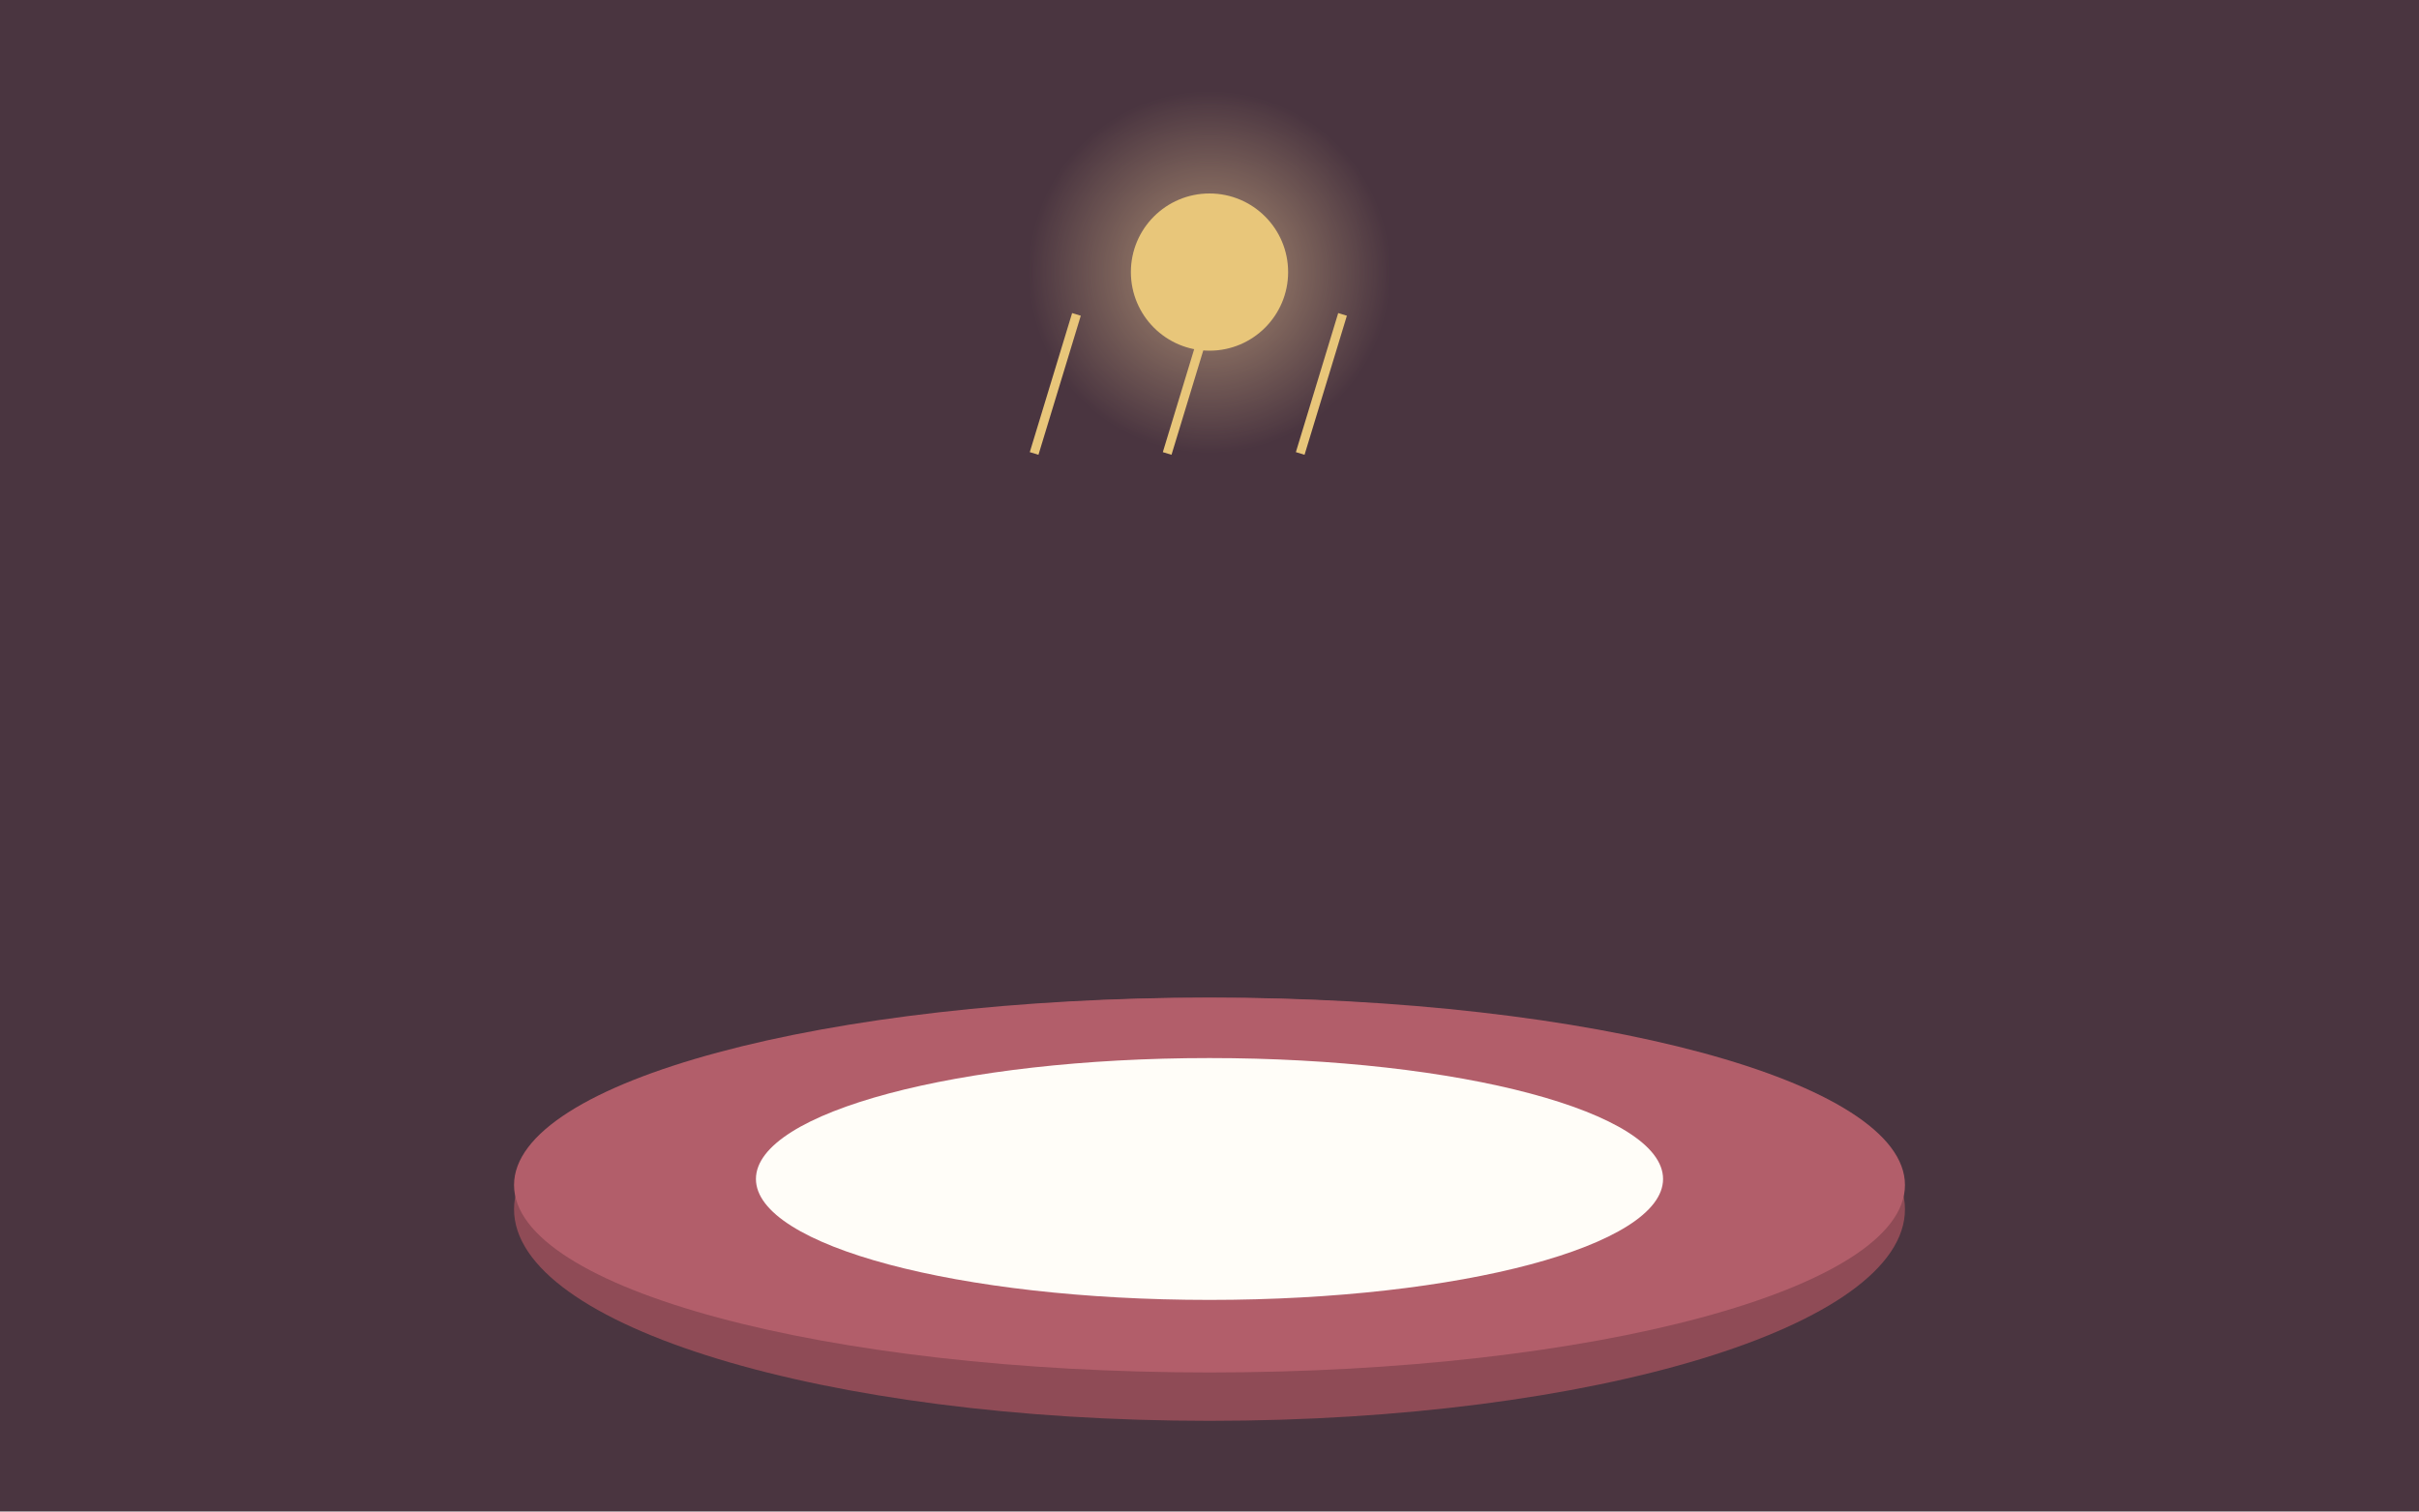
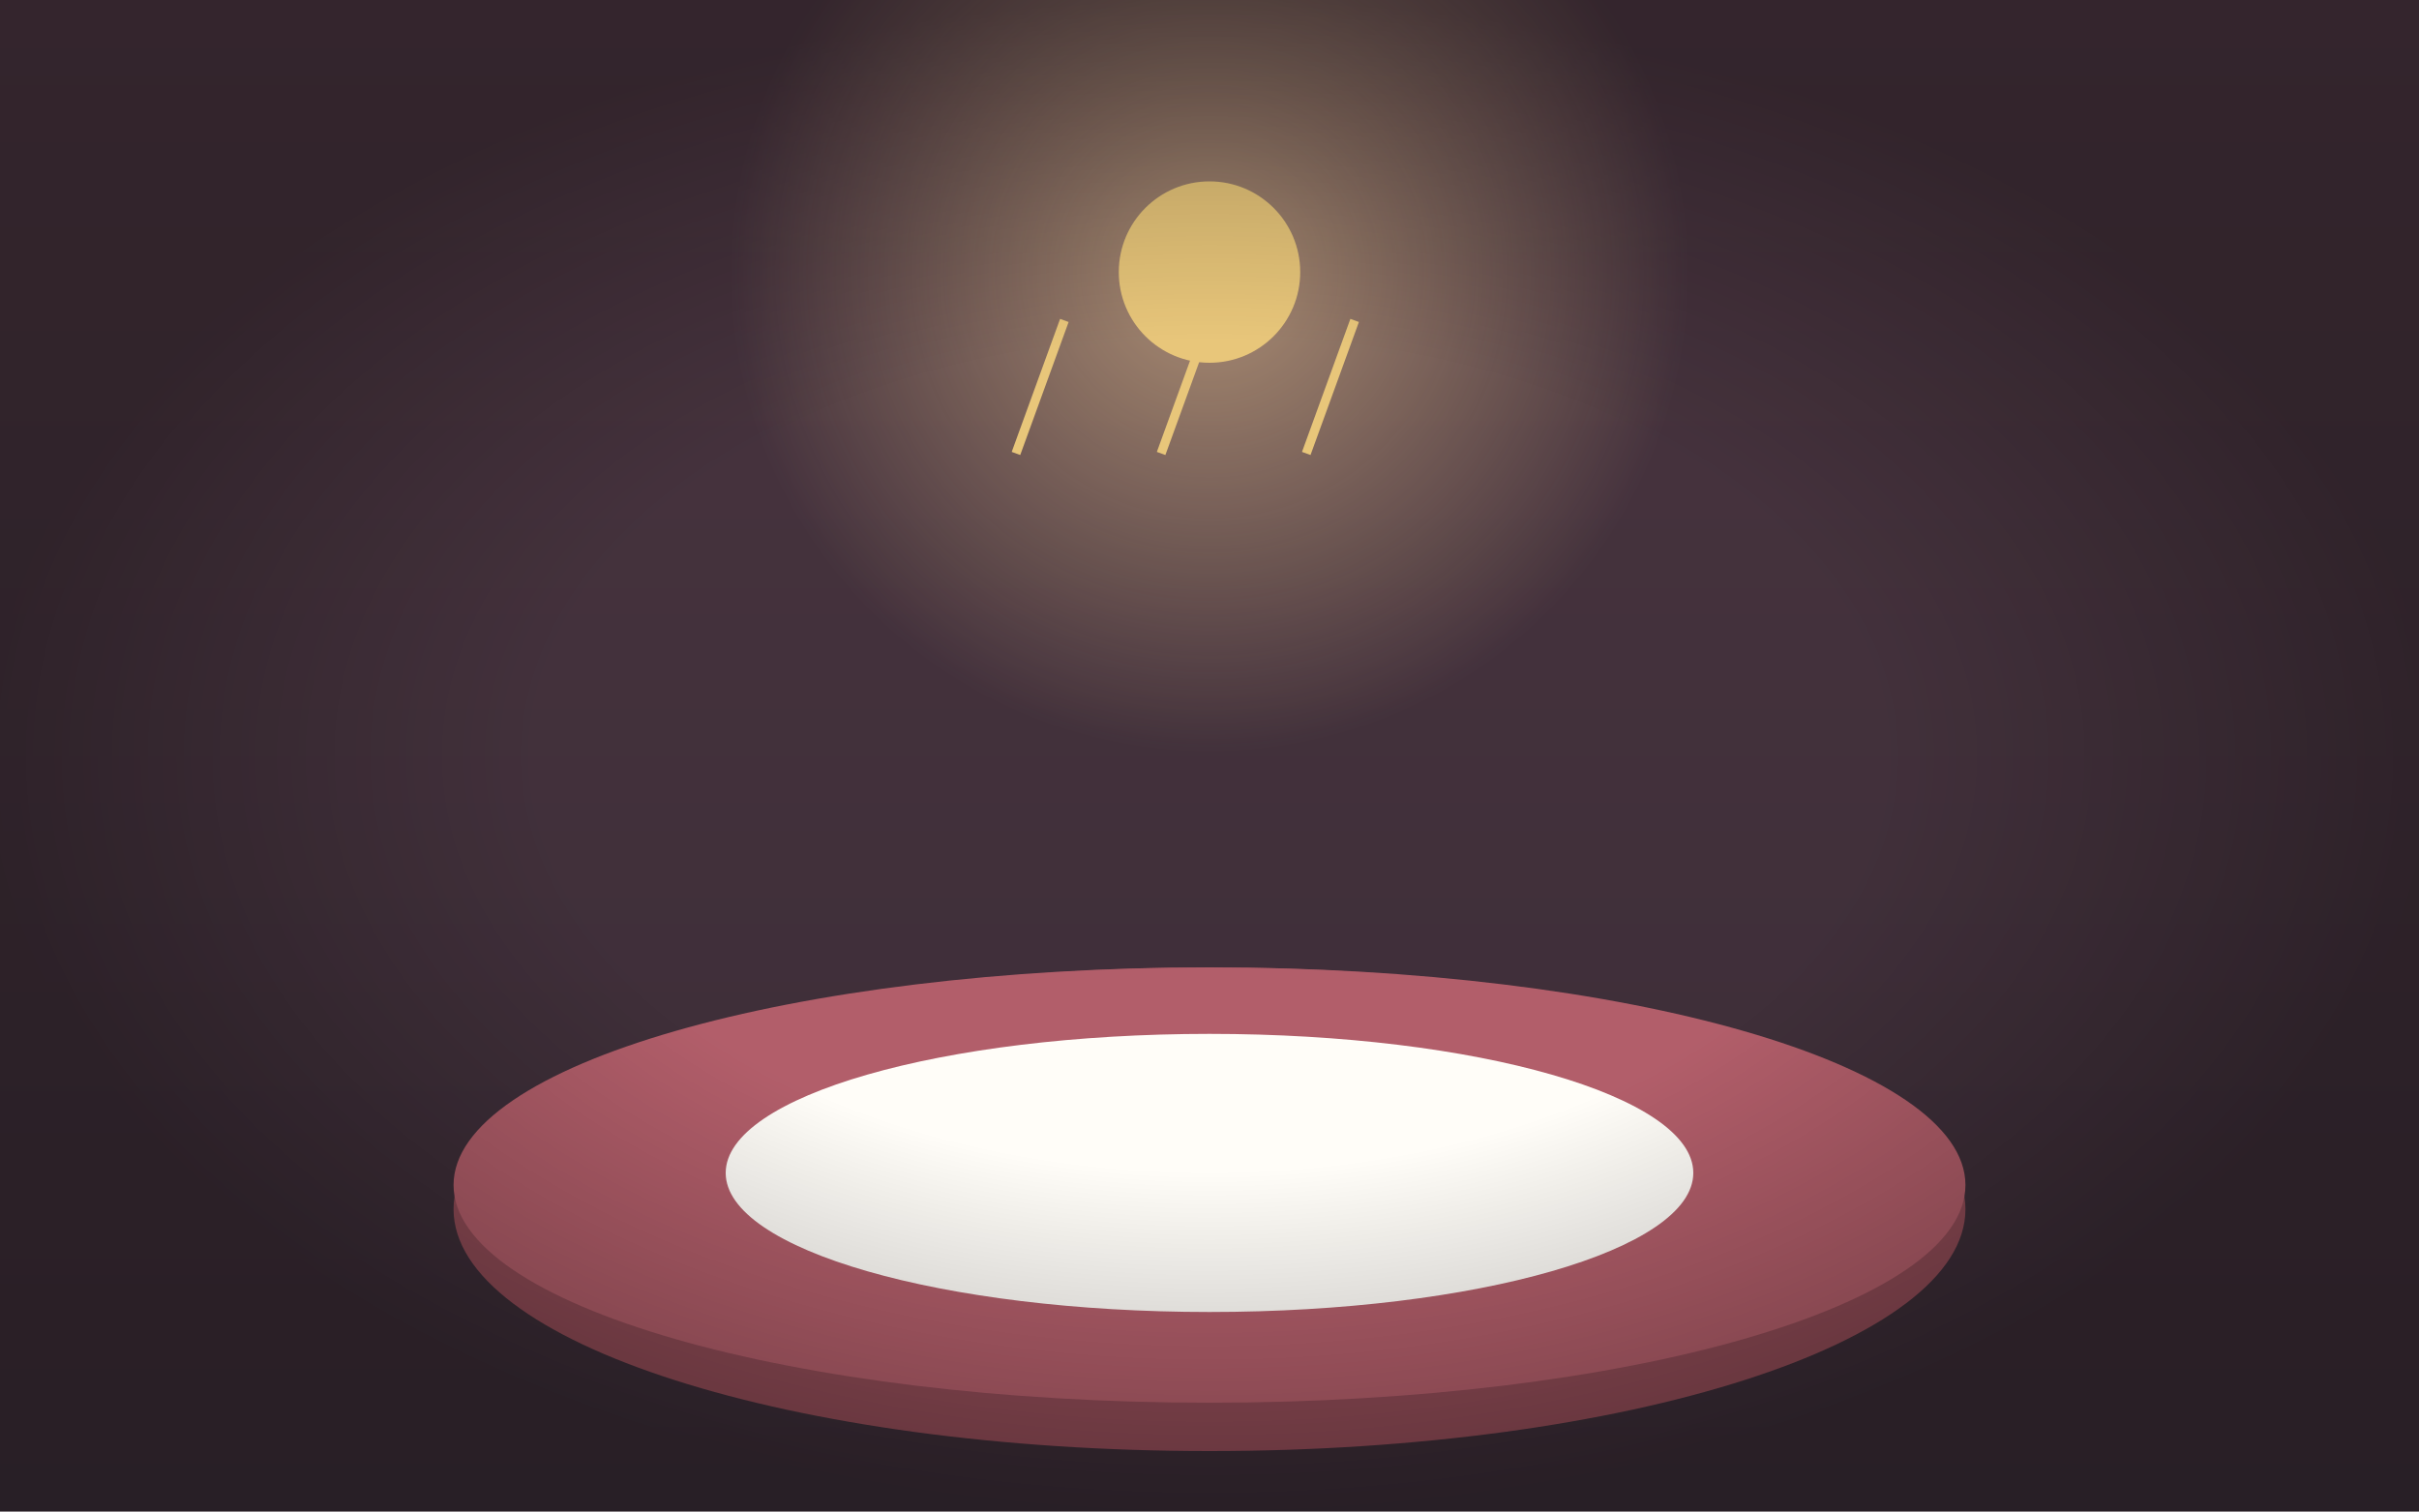
<svg xmlns="http://www.w3.org/2000/svg" viewBox="0 0 800 500">
  <defs>
+     <linearGradient id="wall" x1="0" y1="0" x2="0" y2="1">
+       <stop offset="0%" stop-color="#4a3540" />
+       <stop offset="100%" stop-color="#3a2c36" />
+     </linearGradient>
    <radialGradient id="glow">
      <stop offset="0%" stop-color="#ffd9a0" stop-opacity="0.55" />
      <stop offset="100%" stop-color="#ffd9a0" stop-opacity="0" />
    </radialGradient>
  </defs>
-   <rect width="800" height="500" fill="#4a3540" />
-   <circle cx="400" cy="90" r="60" fill="url(#glow)" />
-   <circle cx="400" cy="90" r="26" fill="#e8c67a" />
-   <line x1="356" y1="104" x2="342" y2="150" stroke="#e8c67a" stroke-width="3" />
-   <line x1="400" y1="104" x2="386" y2="150" stroke="#e8c67a" stroke-width="3" />
-   <line x1="444" y1="104" x2="430" y2="150" stroke="#e8c67a" stroke-width="3" />
-   <ellipse cx="400" cy="400" rx="230" ry="70" fill="#8f4b56" />
-   <ellipse cx="400" cy="392" rx="230" ry="62" fill="#b25e6a" />
-   <ellipse cx="400" cy="390" rx="150" ry="40" fill="#fffdf8" />
-   <radialGradient id="glow">
-     <stop offset="0%" stop-color="#ffd9a0" stop-opacity="0.55" />
-     <stop offset="100%" stop-color="#ffd9a0" stop-opacity="0" />
+   <linearGradient id="wall" x1="0" y1="0" x2="0" y2="1">
+     <stop offset="0%" stop-color="#4a3540" />
+     <stop offset="100%" stop-color="#3a2c36" />
+   </linearGradient>
+   <rect width="800" height="500" fill="url(#wall)" />
+   <circle cx="400" cy="90" r="160" fill="url(#glow)" />
+   <circle cx="400" cy="90" r="30" fill="#e8c67a" />
+   <line x1="352" y1="106" x2="336" y2="150" stroke="#e8c67a" stroke-width="3" />
+   <line x1="400" y1="106" x2="384" y2="150" stroke="#e8c67a" stroke-width="3" />
+   <line x1="448" y1="106" x2="432" y2="150" stroke="#e8c67a" stroke-width="3" />
+   <ellipse cx="400" cy="400" rx="250" ry="80" fill="#8f4b56" />
+   <ellipse cx="400" cy="392" rx="250" ry="72" fill="#b25e6a" />
+   <ellipse cx="400" cy="388" rx="160" ry="46" fill="#fffdf8" />
+   <radialGradient id="vig">
+     <stop offset="55%" stop-color="#000" stop-opacity="0" />
+     <stop offset="100%" stop-color="#000" stop-opacity="0.3" />
  </radialGradient>
+   <rect width="800" height="500" fill="url(#vig)" />
</svg>
